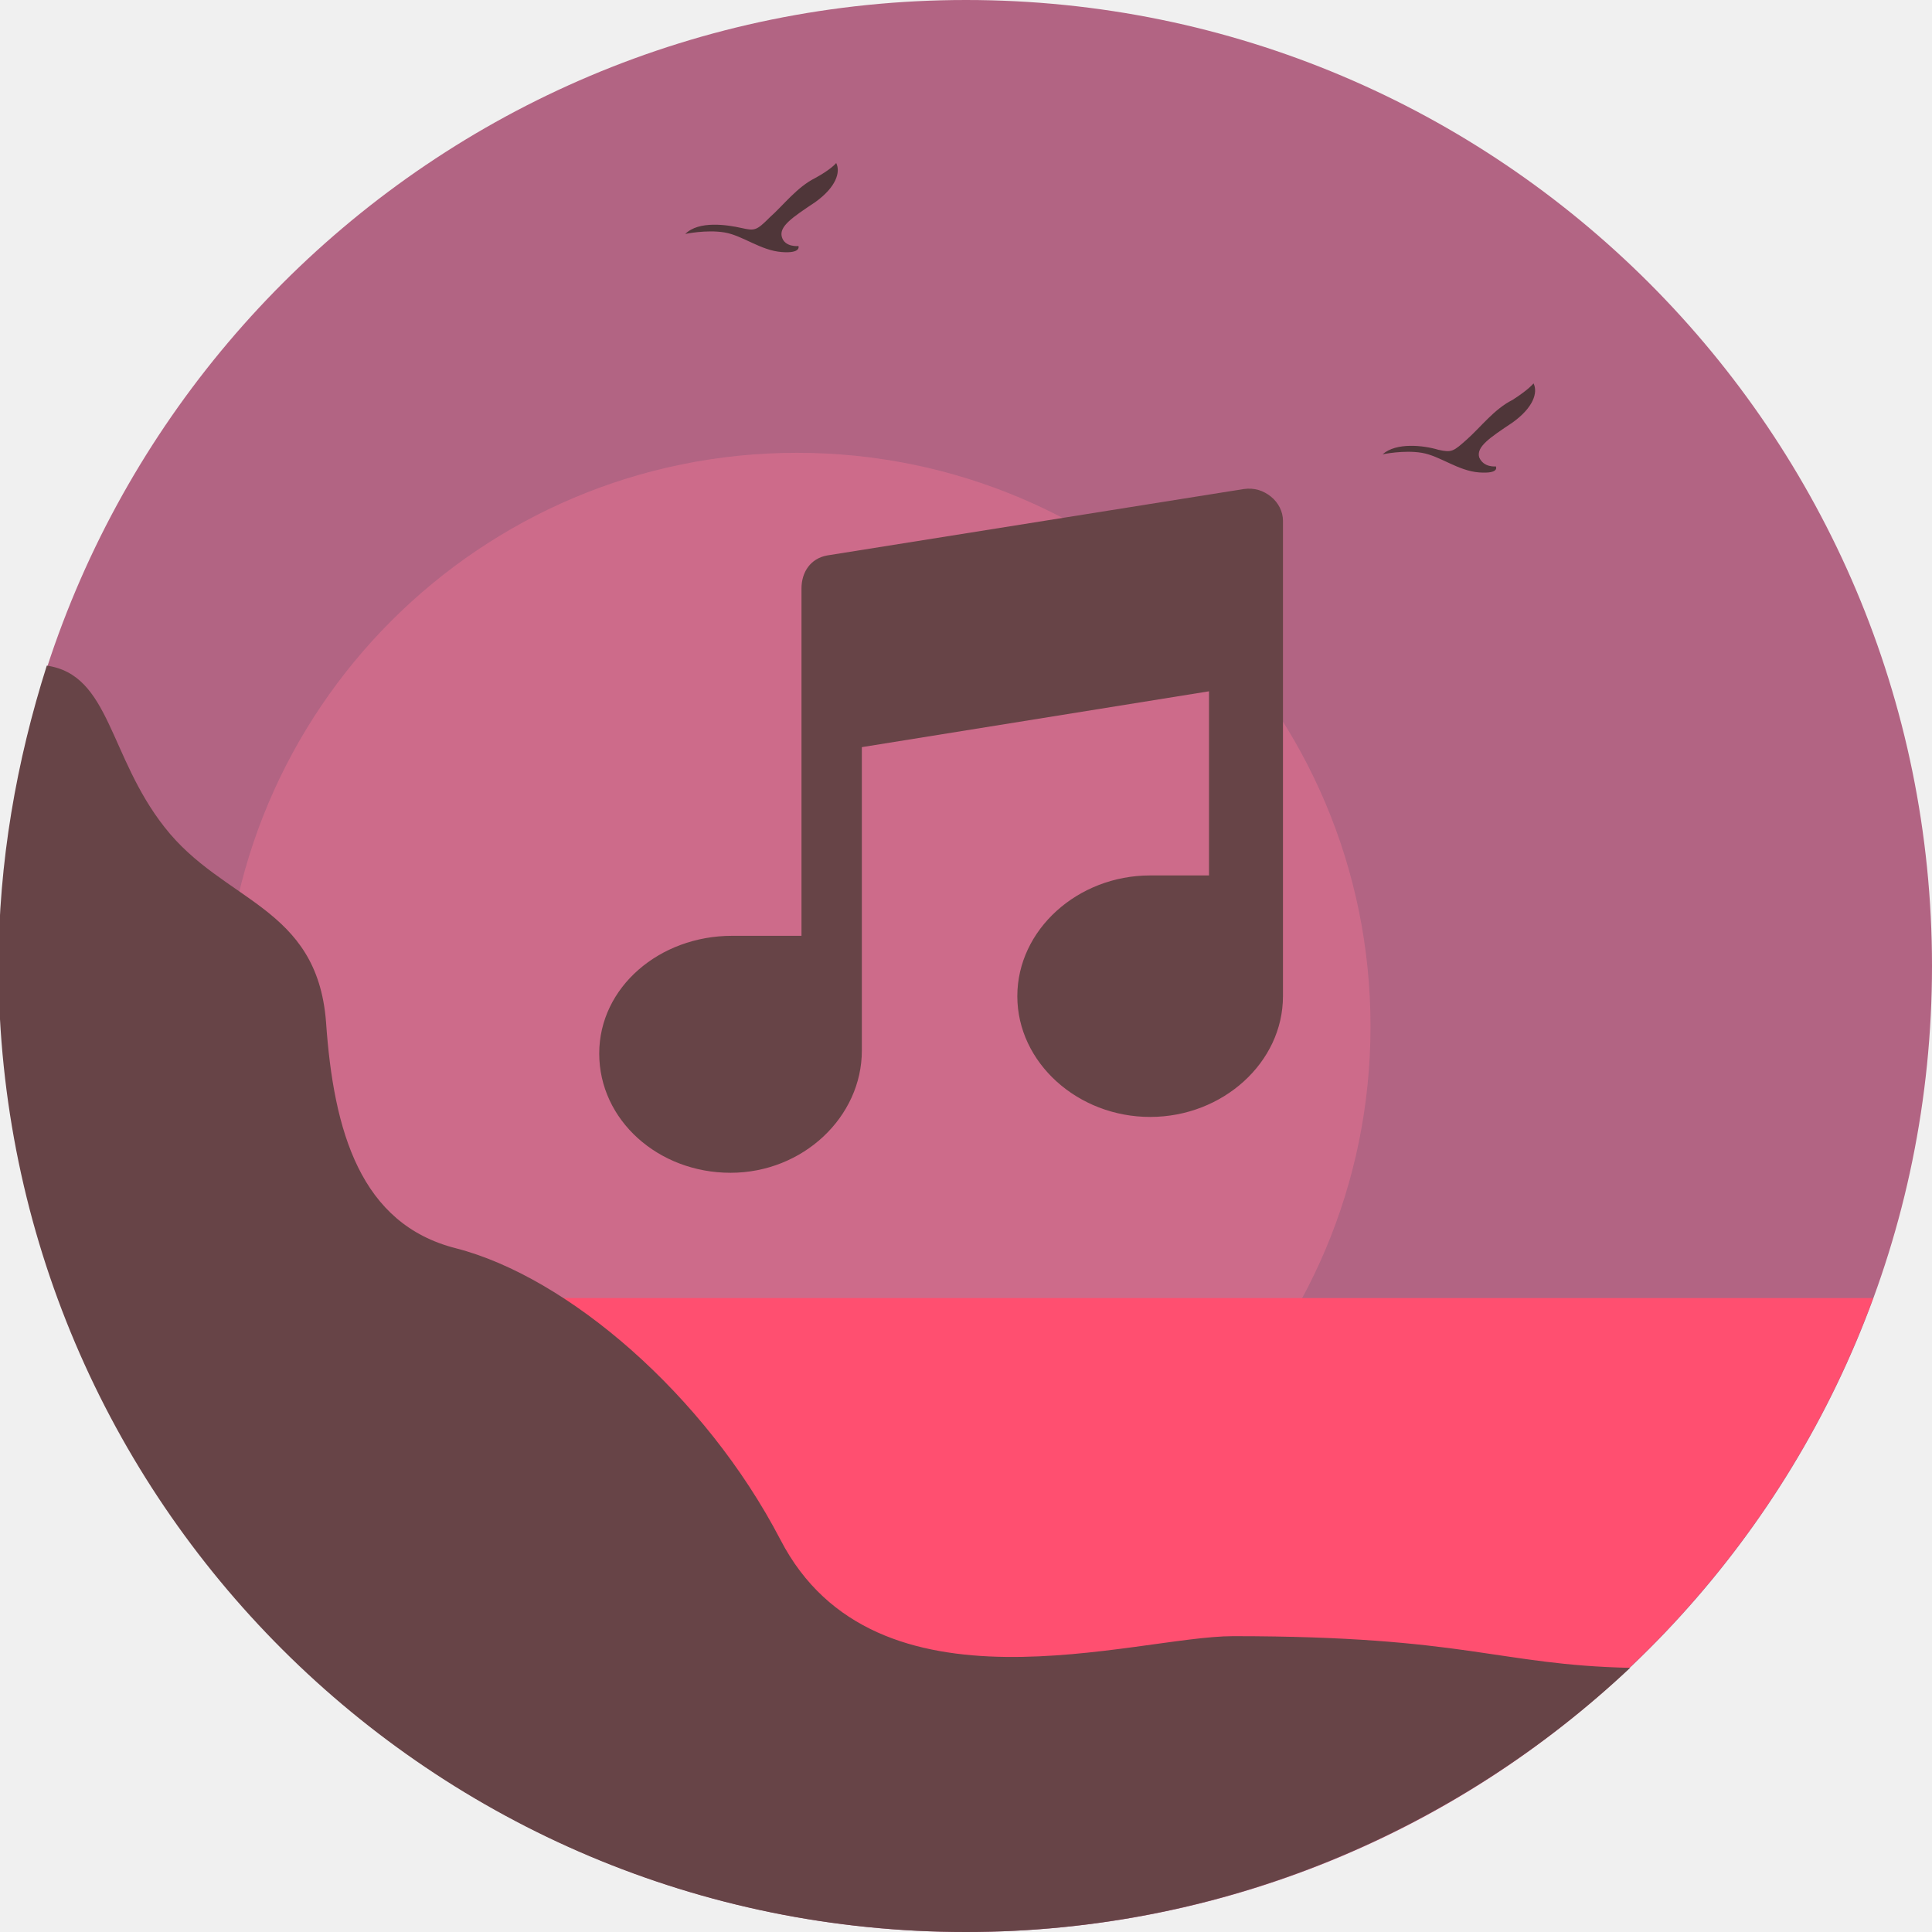
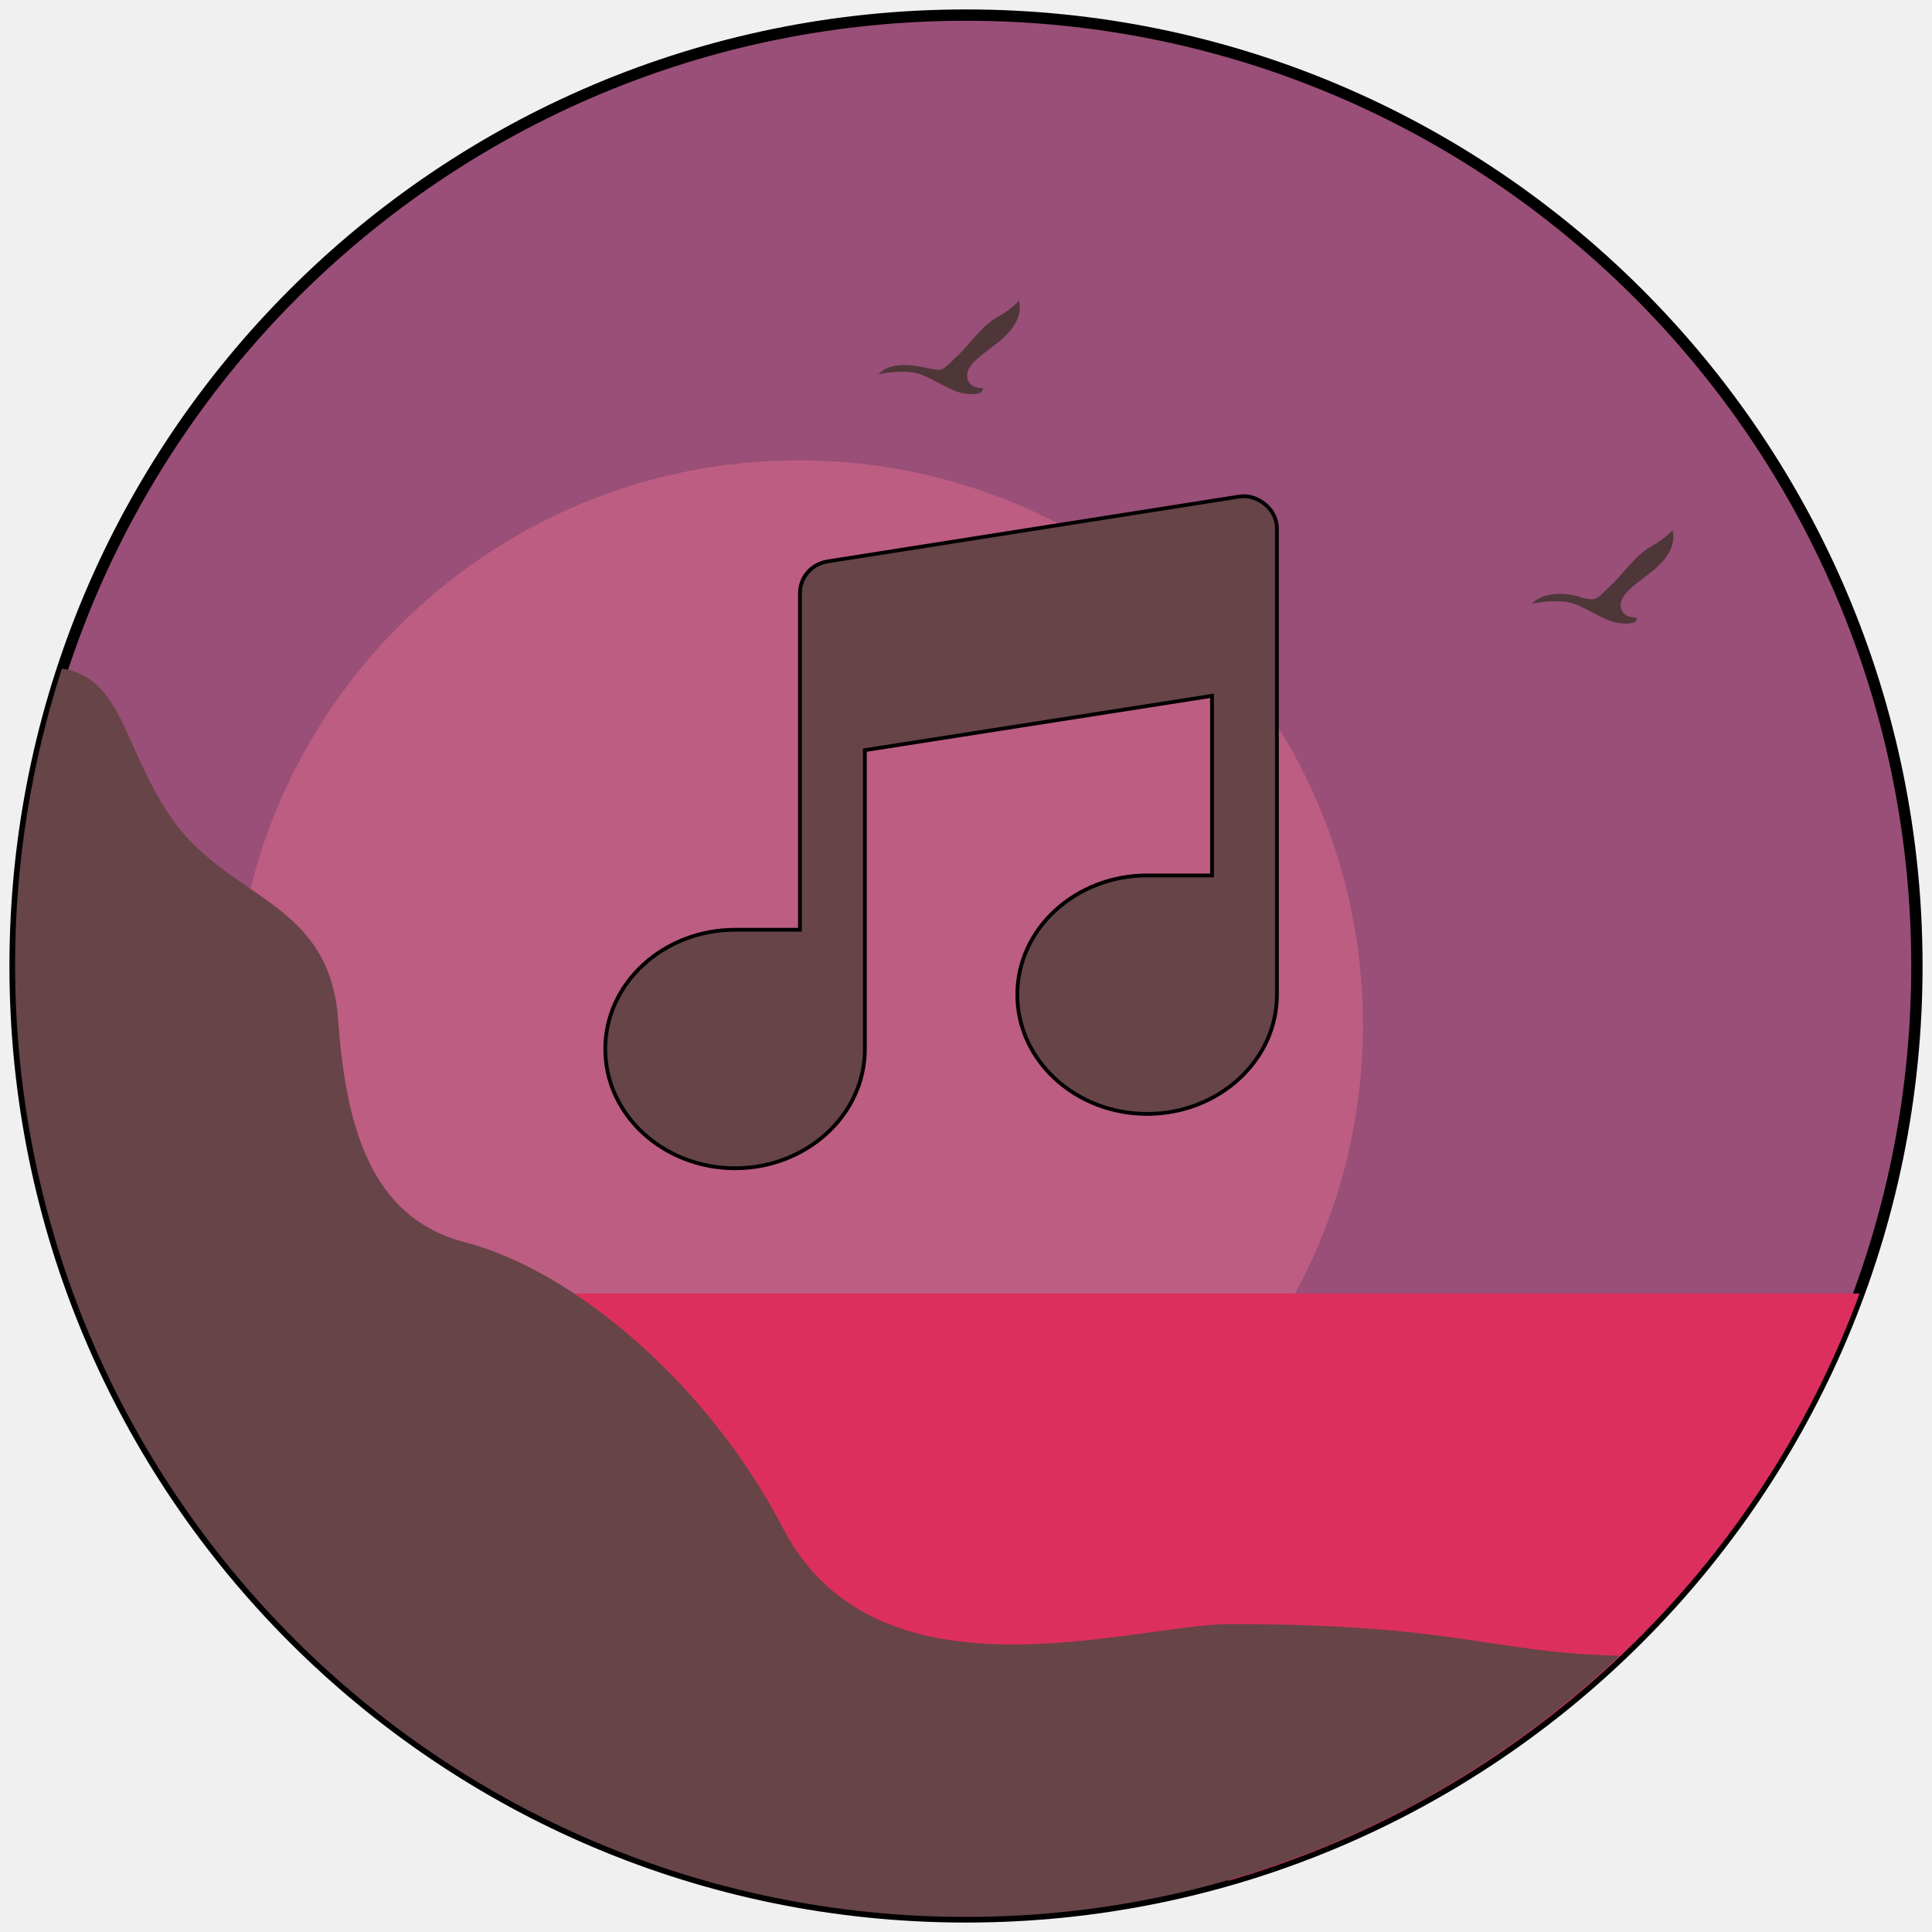
<svg xmlns="http://www.w3.org/2000/svg" version="1.1" id="Capa_1" x="0px" y="0px" viewBox="-31 217 128 128" style="enable-background:new -31 217 128 128;" xml:space="preserve">
  <style type="text/css">
- 	.st0{fill:#B26483;}
- 	.st1{opacity:0.35;}
- 	.st2{fill:#FF7998;}
- 	.st3{fill:#FF4F70;}
- 	.st4{fill:#674447;}
- 	.st5{fill:#4F3639;}
+ 	.Chrome_x0020_Highlight{fill:url(#SVGID_1_);stroke:#FFFFFF;stroke-width:0.363;stroke-miterlimit:1;}
+ 	.st0{fill:url(#XMLID_10_);}
+ 	.st1{opacity:0.51;}
+ 	.st2{fill:url(#XMLID_11_);}
+ 	.st3{opacity:0.7;}
+ 	.st4{fill:url(#XMLID_13_);}
+ 	.st5{opacity:0.49;}
+ 	.st6{fill:#FFFFFF;}
+ 	.st7{fill:none;stroke:#717171;stroke-width:0.588;stroke-miterlimit:1;}
+ 	.st8{opacity:0.58;}
+ 	.st9{fill:#994F77;stroke:#000000;stroke-width:0.75;stroke-miterlimit:10;}
+ 	.st10{opacity:0.35;}
+ 	.st11{fill:#FF7998;}
+ 	.st12{fill:#DD2F5D;}
+ 	.st13{fill:#674447;}
+ 	.st14{fill:#674447;stroke:#000000;stroke-width:0.25;stroke-miterlimit:10;}
+ 	.st15{fill:#4F3639;}
</style>
-   <g>
-     <g>
-       <circle class="st0" cx="33" cy="281" r="64" />
+   <linearGradient id="SVGID_1_" gradientUnits="userSpaceOnUse" x1="-223" y1="537" x2="-223" y2="536">
+     <stop offset="0" style="stop-color:#656565" />
+     <stop offset="0.618" style="stop-color:#1B1B1B" />
+     <stop offset="0.629" style="stop-color:#545454" />
+     <stop offset="0.983" style="stop-color:#3E3E3E" />
+   </linearGradient>
+   <g id="XMLID_22_">
+     <g id="XMLID_12_">
+       <g id="XMLID_20_">
+         <g>
+           <linearGradient id="XMLID_10_" gradientUnits="userSpaceOnUse" x1="33" y1="340.845" x2="33" y2="214.845" gradientTransform="matrix(1 0 0 1 0 3.1553)">
+             <stop offset="0" style="stop-color:#656565" />
+             <stop offset="0.618" style="stop-color:#1B1B1B" />
+             <stop offset="0.629" style="stop-color:#545454" />
+             <stop offset="0.983" style="stop-color:#3E3E3E" />
+           </linearGradient>
+           <circle id="XMLID_32_" class="st0" cx="33" cy="281" r="63" />
+         </g>
+         <g class="st1">
+           <linearGradient id="XMLID_11_" gradientUnits="userSpaceOnUse" x1="33" y1="340.845" x2="33" y2="214.845" gradientTransform="matrix(1 0 0 1 0 3.1553)">
+             <stop offset="0" style="stop-color:#0E0E0E" />
+             <stop offset="0.5" style="stop-color:#000000" />
+             <stop offset="0.521" style="stop-color:#010101" />
+             <stop offset="0.726" style="stop-color:#0B0B0B" />
+             <stop offset="1" style="stop-color:#0E0E0E" />
+           </linearGradient>
+           <circle id="XMLID_31_" class="st2" cx="33" cy="281" r="63" />
+         </g>
+         <g class="st3">
+           <linearGradient id="XMLID_13_" gradientUnits="userSpaceOnUse" x1="33" y1="214.845" x2="33" y2="340.845" gradientTransform="matrix(1 0 0 1 0 3.1553)">
+             <stop offset="0" style="stop-color:#FFFFFF;stop-opacity:0.77" />
+             <stop offset="0.203" style="stop-color:#FFFFFF;stop-opacity:0.65" />
+             <stop offset="0.345" style="stop-color:#FFFFFF;stop-opacity:0.65" />
+             <stop offset="0.346" style="stop-color:#FFFFFF;stop-opacity:0.65" />
+             <stop offset="0.511" style="stop-color:#FFFFFF;stop-opacity:0" />
+             <stop offset="0.525" style="stop-color:#E1E1E1;stop-opacity:4.472275e-003" />
+             <stop offset="0.546" style="stop-color:#B8B8B8;stop-opacity:1.158136e-002" />
+             <stop offset="0.571" style="stop-color:#929292;stop-opacity:1.957367e-002" />
+             <stop offset="0.597" style="stop-color:#727272;stop-opacity:2.826838e-002" />
+             <stop offset="0.627" style="stop-color:#565656;stop-opacity:3.787606e-002" />
+             <stop offset="0.66" style="stop-color:#404040;stop-opacity:4.872554e-002" />
+             <stop offset="0.699" style="stop-color:#2F2F2F;stop-opacity:6.138782e-002" />
+             <stop offset="0.747" style="stop-color:#242424;stop-opacity:7.705475e-002" />
+             <stop offset="0.814" style="stop-color:#1D1D1D;stop-opacity:9.902187e-002" />
+             <stop offset="1" style="stop-color:#1B1B1B;stop-opacity:0.16" />
+           </linearGradient>
+           <circle id="XMLID_30_" class="st4" cx="33" cy="281" r="63" />
+         </g>
+         <g class="st5">
+           <g>
+             <path class="st6" d="M33,343.3c-25.2-0.3-48.3-15.5-58-38.9c-10.4-25.4-2.3-55.1,19-72.1c19.9-15.9,48.3-18,70.3-5.2       c23.5,13.7,35.9,41.8,29.5,68.4C87,323.4,61.5,343,33,343.3c0,0,0,0.7,0,0.7c28.3-0.3,53.6-19.5,60.7-47.1       c5.7-22.3-1.3-46.7-18.3-62.4c-20.8-19.2-52.9-21.9-76.6-6.4c-19.3,12.6-30,35.1-28.3,58.1C-27,318.6,0.7,343.7,33,344       C33,344,33,343.3,33,343.3z" />
+           </g>
+         </g>
+         <g>
+           <circle id="XMLID_29_" class="st7" cx="33" cy="281" r="63" />
+         </g>
+         <g class="st8">
+           <g>
+             <path d="M33,218.1c25.3,0.3,48.6,15.5,58.3,39.1c10.5,25.7,2.5,55.9-19.1,73.1c-20,16-48.6,18-70.8,5.2       c-23.9-13.9-36.2-42.5-29.6-69.4C-21.4,238,4.3,218.4,33,218.1c0,0,0-0.1,0-0.1c-28.5,0.3-53.9,19.6-61,47.3       c-5.7,22.3,1.4,46.5,18.4,62.1c20.9,19.3,53.2,22,77.1,6.4c19.2-12.5,30.2-35,28.4-57.8c-2.5-32.6-30.3-57.8-62.8-58.1       C33,217.9,33,218.1,33,218.1z" />
+           </g>
+         </g>
+         <g>
+           <circle id="XMLID_27_" class="st9" cx="33" cy="281" r="63" />
+         </g>
+       </g>
+       <g id="XMLID_18_" class="st10">
+         <circle id="XMLID_6_" class="st11" cx="21.9" cy="284.9" r="37.4" />
+       </g>
+       <g id="XMLID_16_">
+         <path id="XMLID_5_" class="st12" d="M92.2,302.7H3.5l19.7,27.6c0,0,15.4,6.7,27.2,11.3C69.7,336,85.3,321.5,92.2,302.7z" />
+       </g>
+       <g id="XMLID_14_">
+         <path id="XMLID_4_" class="st13" d="M33,344c16.8,0,32-6.6,43.3-17.3c-8.6-0.2-10.7-2.1-25.8-2.1c-6.4,0-23.3,5.7-29.6-6.3     c-4.9-9.5-13.8-17.1-21.1-19c-6.2-1.6-7.9-7.6-8.4-14.8c-0.6-7.6-6.7-7.8-10.6-12.7c-3.6-4.7-3.5-9.9-7.7-10.5     c-2,6.2-3.1,12.8-3.1,19.6C-30,315.8-1.8,344,33,344z" />
+       </g>
+       <path id="XMLID_3_" class="st14" d="M52.8,250.4c-0.5-0.4-1.1-0.6-1.7-0.5l-27.3,4.3c-1.1,0.2-1.8,1.1-1.8,2.1v8.6v13.7h-4.3    c-4.7,0-8.6,3.5-8.6,7.9c0,4.4,3.9,7.9,8.6,7.9s8.6-3.5,8.6-7.9v-5.8v-14l23-3.6V275h-4.3c-4.7,0-8.6,3.5-8.6,7.9s3.9,7.9,8.6,7.9    s8.6-3.5,8.6-7.9v-5.8v-16.5V252C53.6,251.4,53.3,250.8,52.8,250.4z" />
    </g>
-     <g class="st1">
-       <circle class="st2" cx="21.8" cy="285" r="38" />
+     <g id="XMLID_9_">
+       <path id="XMLID_2_" class="st15" d="M27.2,241.8c0,0,1.3-0.3,2.4-0.1c1.1,0.2,2.3,1.3,3.5,1.4s1-0.4,1-0.4s-0.8,0.1-1-0.6    c-0.2-0.8,0.7-1.4,2-2.4c1.4-1.1,1.6-2.1,1.4-2.8c0,0-0.2,0.4-1.4,1.1c-1.1,0.6-1.9,1.9-2.8,2.7c-0.9,0.9-0.9,0.9-1.8,0.7    S28,240.9,27.2,241.8z" />
+       <path id="XMLID_1_" class="st15" d="M70.5,257c0,0,1.3-0.3,2.4-0.1c1.1,0.2,2.3,1.3,3.5,1.4c1.3,0.1,1-0.4,1-0.4s-0.8,0.1-1-0.6    c-0.2-0.8,0.7-1.4,2-2.4c1.4-1.1,1.6-2.1,1.4-2.8c0,0-0.2,0.4-1.4,1.1c-1.1,0.6-1.9,1.9-2.8,2.7c-0.9,0.9-0.9,0.9-1.8,0.7    C73.1,256.3,71.3,256.1,70.5,257z" />
    </g>
-     <g>
-       <path class="st3" d="M93.1,303H3l20,28c0,0,15.7,6.8,27.6,11.5C70.3,336.9,86.1,322.1,93.1,303z" />
-     </g>
-     <g>
-       <path class="st4" d="M33,345c17,0,32.5-6.7,44-17.5c-8.8-0.2-10.8-2.1-26.3-2.1c-6.5,0-23.7,5.8-30-6.4    c-5-9.6-14.1-17.4-21.5-19.3c-6.3-1.6-8.1-7.7-8.6-15c-0.6-7.7-6.8-7.9-10.7-12.9c-3.7-4.7-3.6-10.1-7.8-10.7    c-2,6.3-3.2,13-3.2,20C-31,316.4-2.4,345,33,345z" />
-     </g>
-     <path class="st4" d="M53.2,249.9c-0.5-0.4-1.1-0.6-1.8-0.5l-27.6,4.4c-1.1,0.2-1.7,1.1-1.7,2.2v8.8V279h-4.6   c-4.8,0-8.8,3.4-8.8,7.8c0,4.4,3.9,7.9,8.7,7.9s8.7-3.7,8.7-8.1v-5.9v-14.2l23-3.7V275h-3.9c-4.8,0-8.8,3.6-8.8,8c0,4.4,4,8,8.8,8   s8.8-3.6,8.8-8v-5.9v-16.8v-8.8C54,250.9,53.7,250.3,53.2,249.9z" />
-   </g>
-   <g>
-     <path class="st5" d="M14.4,232.5c0,0,1.4-0.3,2.6-0.1c1.2,0.2,2.4,1.2,3.8,1.3c1.3,0.1,1.1-0.4,1.1-0.4s-0.9,0.1-1.1-0.6   c-0.2-0.7,0.7-1.3,2.2-2.3c1.4-1,1.7-2,1.4-2.6c0,0-0.3,0.4-1.4,1c-1.2,0.6-2.1,1.8-3,2.6c-0.9,0.9-1,0.9-1.9,0.7   S15.3,231.6,14.4,232.5z" />
-     <path class="st5" d="M60.6,247.1c0,0,1.4-0.3,2.6-0.1c1.2,0.2,2.4,1.2,3.8,1.3c1.4,0.1,1.1-0.4,1.1-0.4s-0.8,0.1-1.1-0.6   c-0.2-0.7,0.7-1.3,2.2-2.3c1.4-1,1.7-2,1.4-2.6c0,0-0.3,0.4-1.4,1.1c-1.2,0.6-2.1,1.8-3,2.6c-0.9,0.8-1,0.9-1.9,0.7   C63.3,246.5,61.5,246.3,60.6,247.1z" />
  </g>
</svg>
